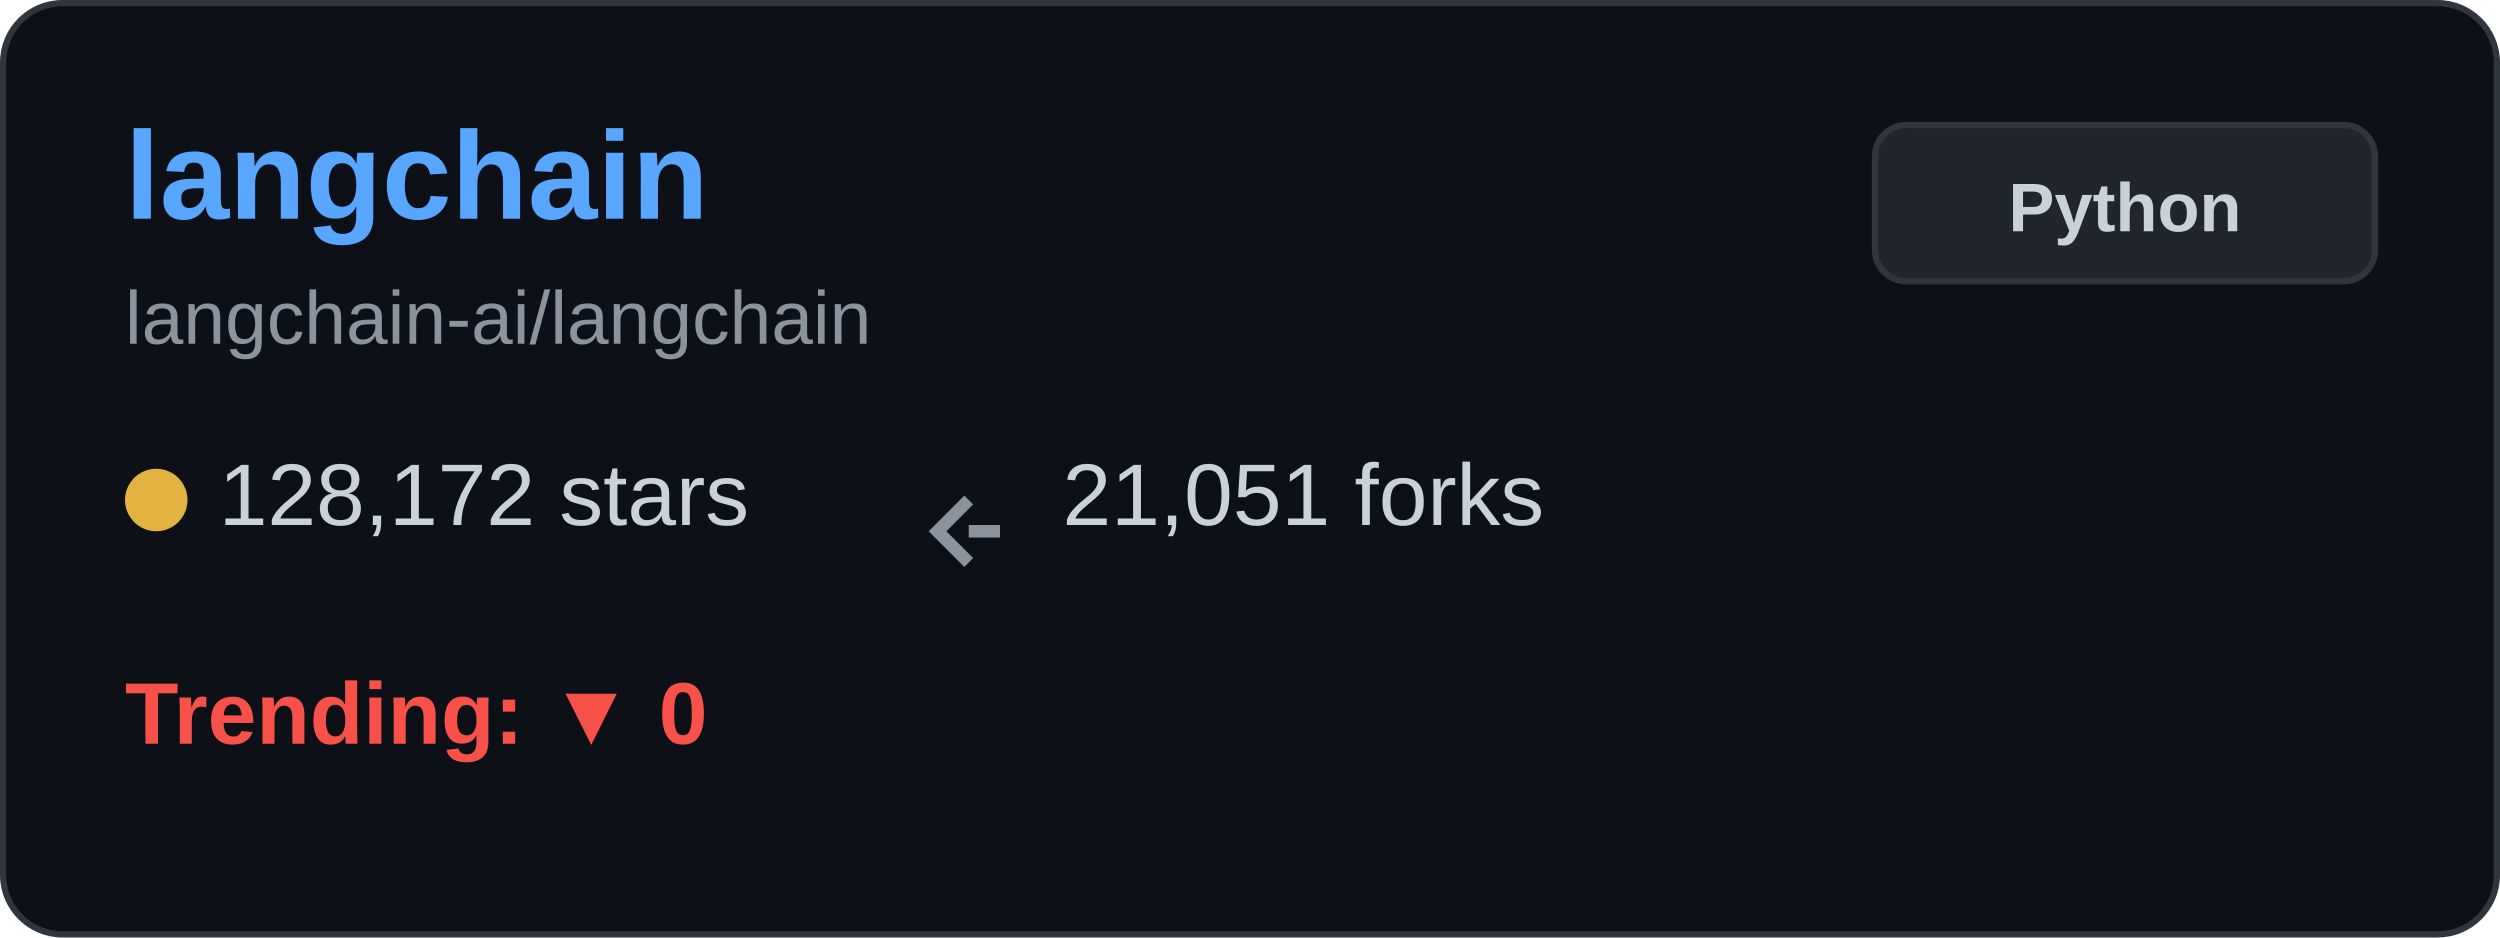
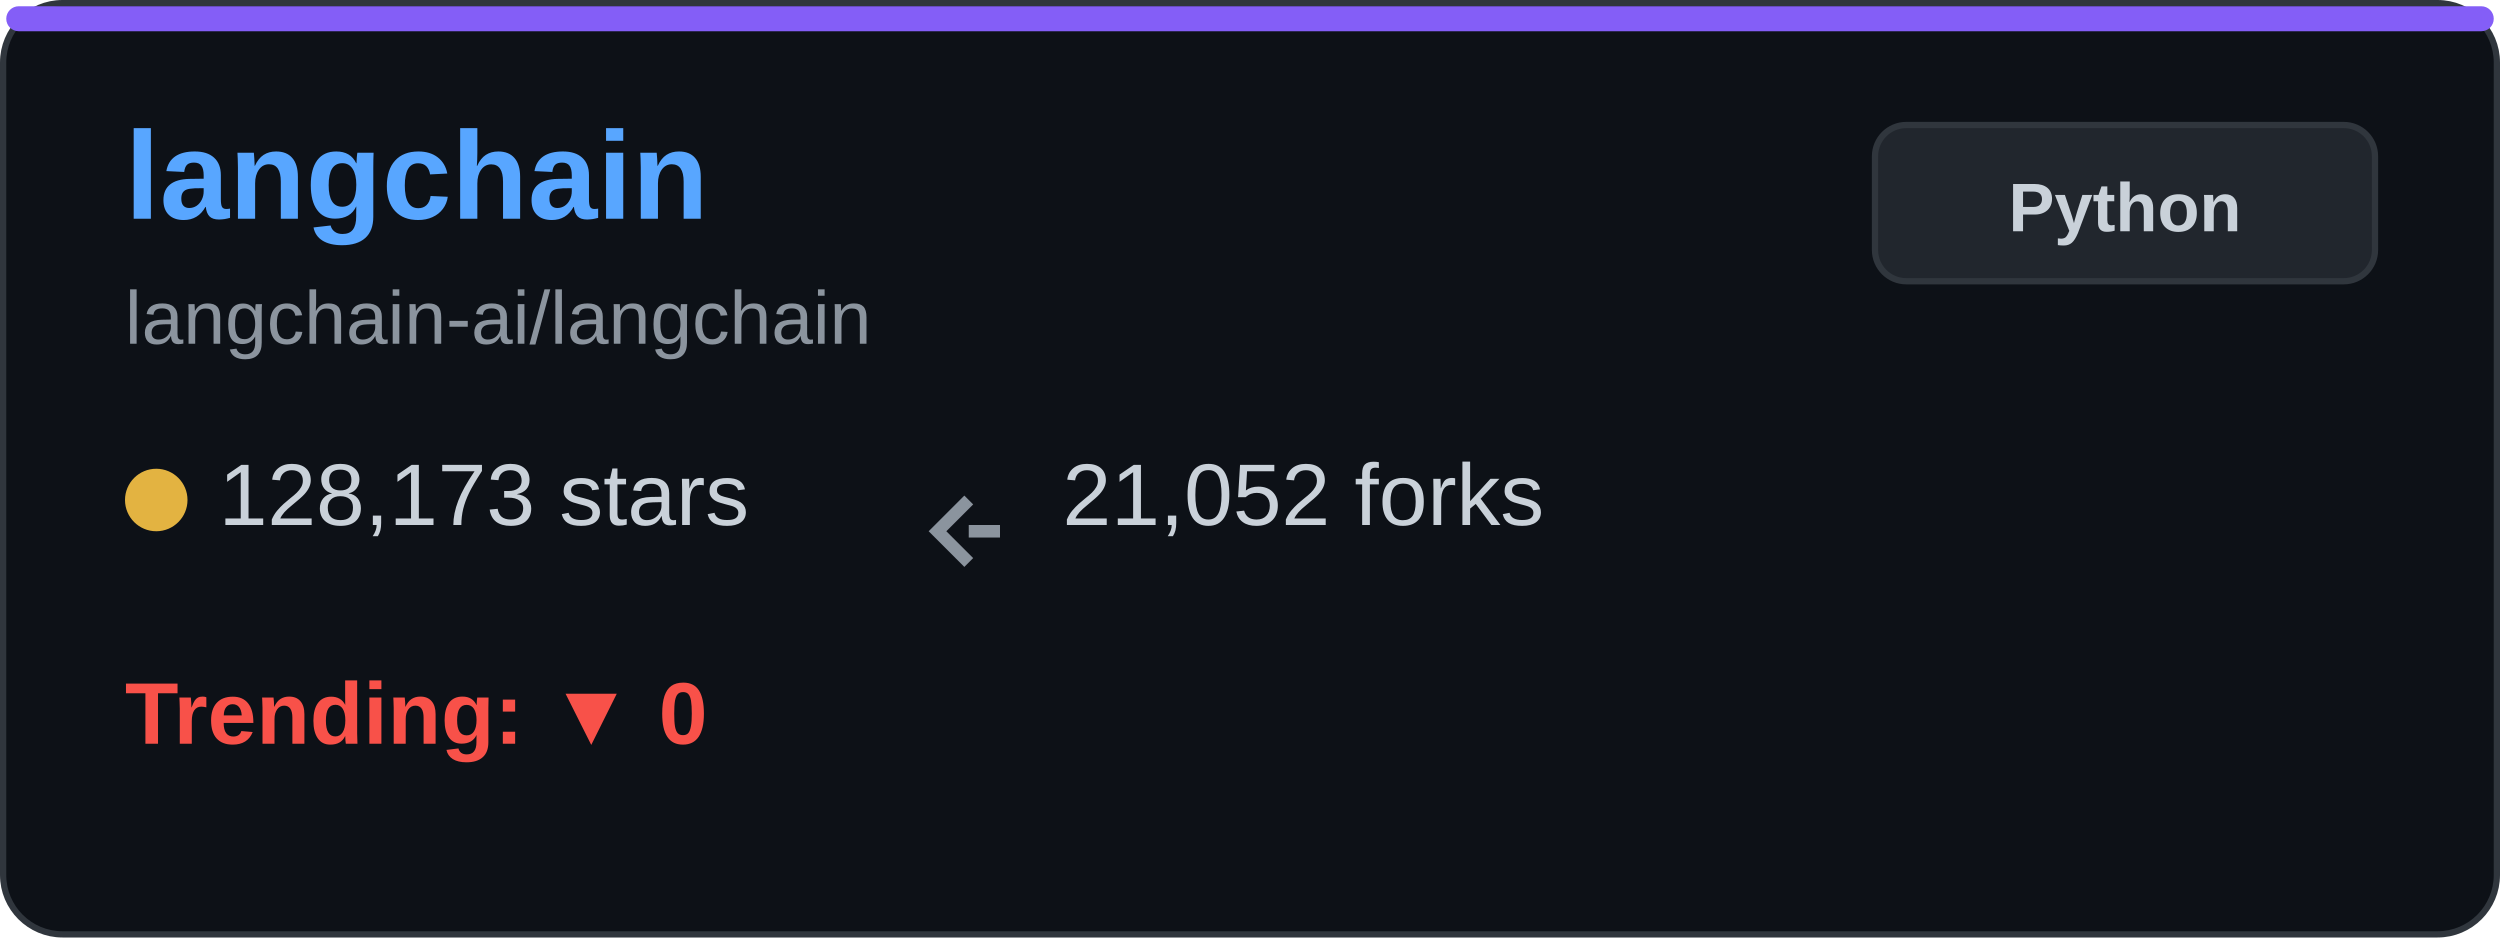
<svg xmlns="http://www.w3.org/2000/svg" width="400" height="150" viewBox="0 0 400 150" fill="none">
  <rect x="0.5" y="0.5" width="399" height="149" rx="9.5" fill="#0d1117" stroke="#30363d" />
+   <rect x="1" y="1" width="398" height="4" rx="2" fill="#845ef7" />
  <text x="20" y="35" font-family="Arial, sans-serif" font-size="20" font-weight="bold" fill="#58a6ff">langchain</text>
  <text x="20" y="55" font-family="Arial, sans-serif" font-size="12" fill="#8b949e">langchain-ai/langchain</text>
  <g transform="translate(20, 80)">
    <circle cx="5" cy="0" r="5" fill="#e3b341" />
-     <text x="15" y="4" font-family="Arial, sans-serif" font-size="14" fill="#c9d1d9">128,172 stars</text>
+     <text x="15" y="4" font-family="Arial, sans-serif" font-size="14" fill="#c9d1d9">128,173 stars</text>
  </g>
  <g transform="translate(150, 80)">
    <path d="M5 0 L0 5 L5 10 M5 5 L10 5" stroke="#8b949e" stroke-width="2" fill="none" />
-     <text x="20" y="4" font-family="Arial, sans-serif" font-size="14" fill="#c9d1d9">21,051 forks</text>
+     <text x="20" y="4" font-family="Arial, sans-serif" font-size="14" fill="#c9d1d9">21,052 forks</text>
  </g>
  <g transform="translate(20, 115)">
    <text x="0" y="4" font-family="Arial, sans-serif" font-size="14" font-weight="bold" fill="#f85149">Trending: ▼ 0</text>
  </g>
  <rect x="300" y="20" width="80" height="25" rx="5" fill="#21262d" stroke="#30363d" />
  <text x="340" y="37" font-family="Arial, sans-serif" font-size="11" font-weight="bold" fill="#c9d1d9" text-anchor="middle">Python</text>
</svg>
